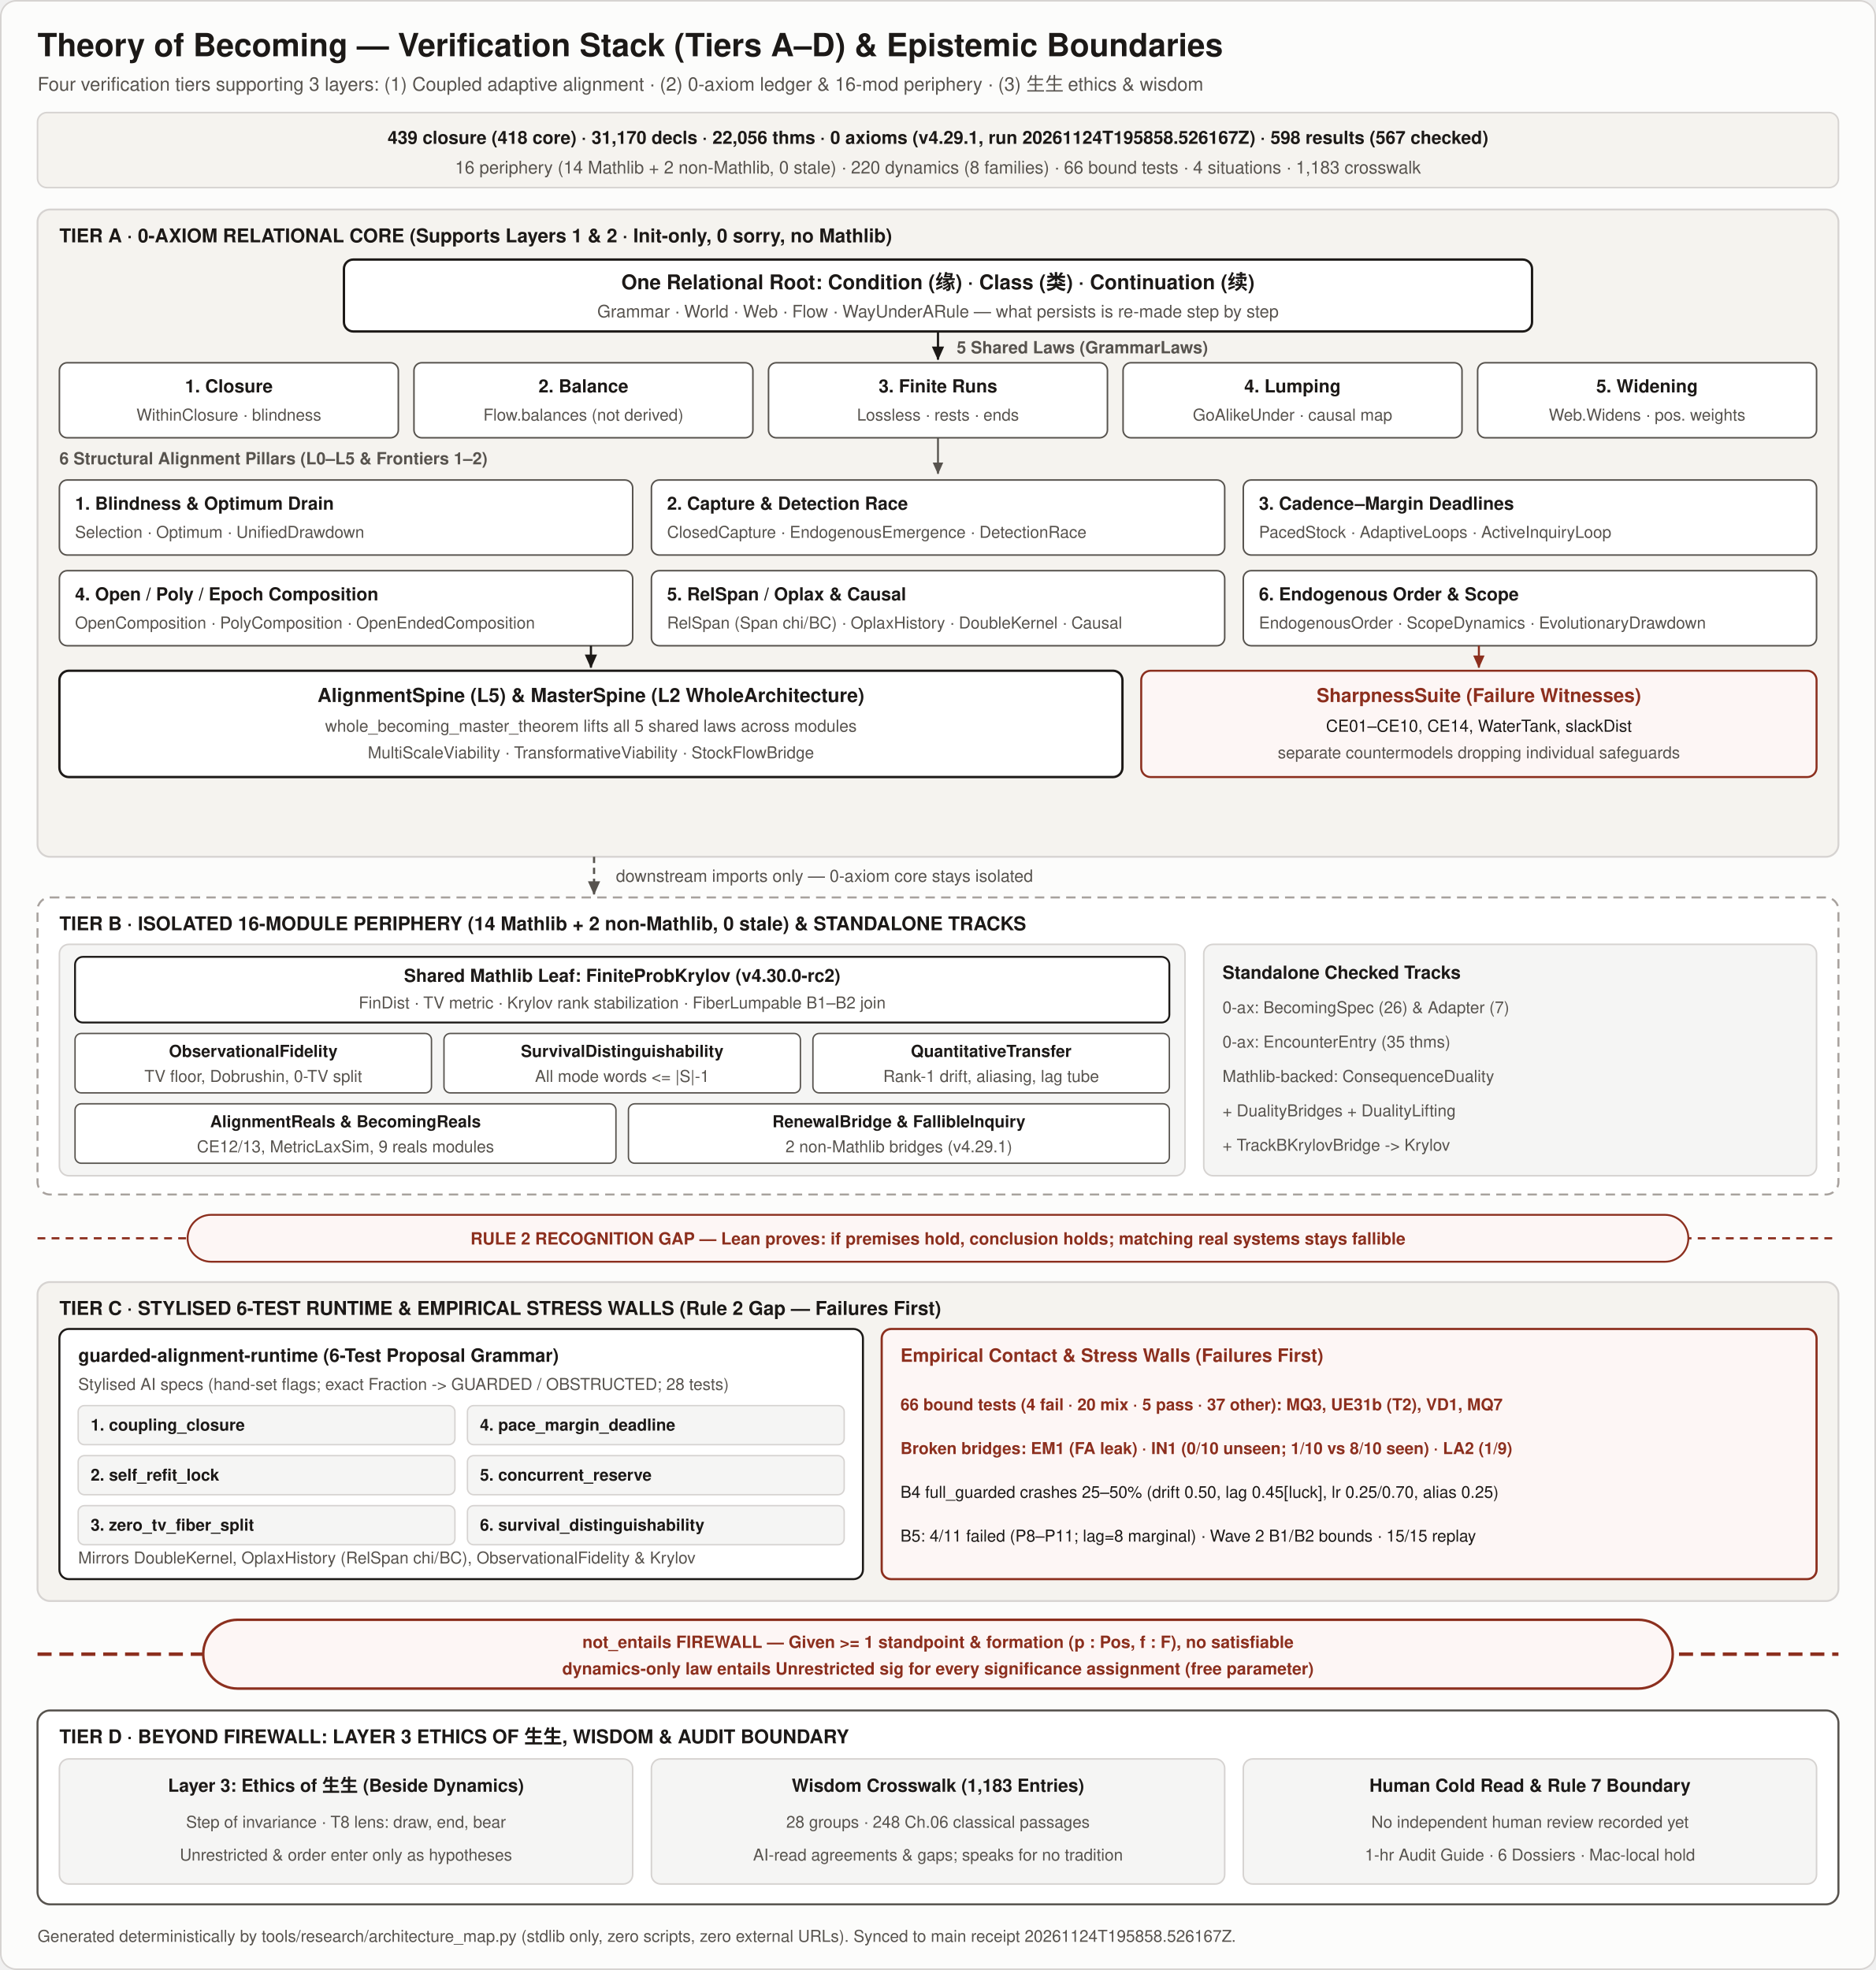
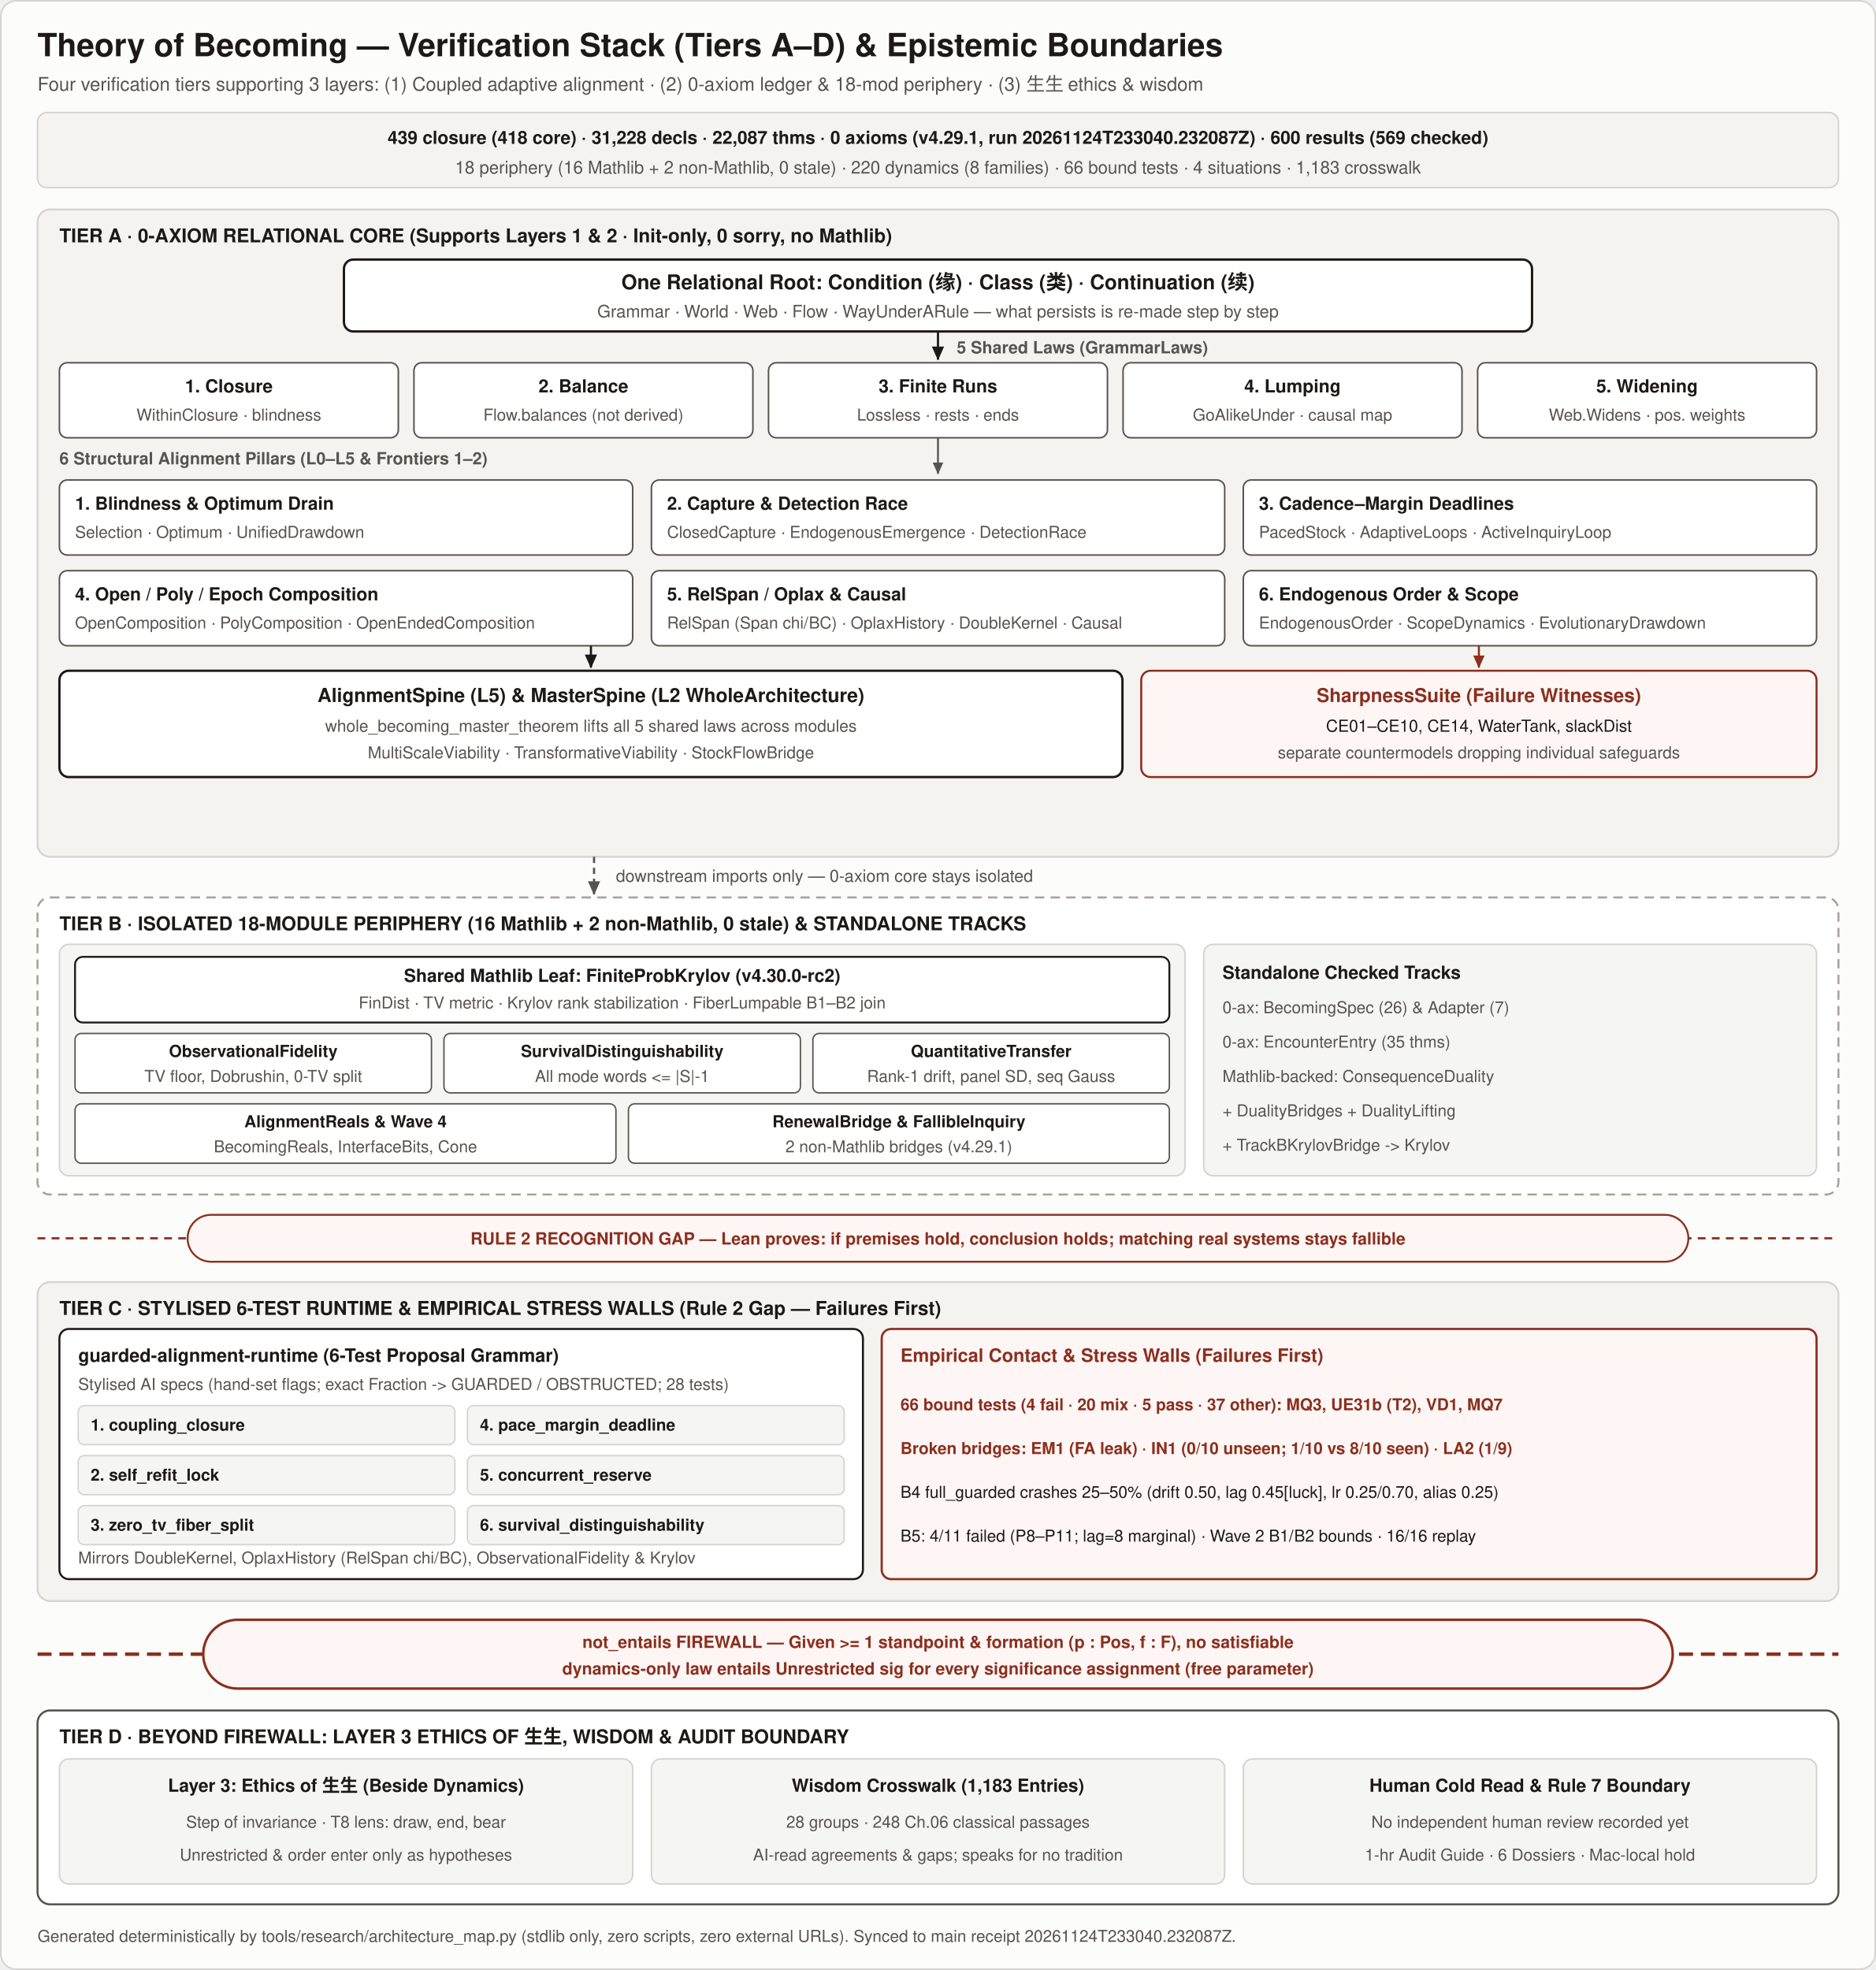
<svg xmlns="http://www.w3.org/2000/svg" viewBox="0 0 1200 1260" width="1200" height="1260" role="img" aria-labelledby="arch-title arch-desc" font-family="Helvetica, Arial, sans-serif">
  <defs>
    <marker id="arrow-ink" viewBox="0 0 10 10" refX="8.5" refY="5" markerWidth="7" markerHeight="7" orient="auto">
      <path d="M0,1 L9,5 L0,9 z" fill="#1c1917" />
    </marker>
    <marker id="arrow-muted" viewBox="0 0 10 10" refX="8.5" refY="5" markerWidth="7" markerHeight="7" orient="auto">
      <path d="M0,1 L9,5 L0,9 z" fill="#57534e" />
    </marker>
    <marker id="arrow-crimson" viewBox="0 0 10 10" refX="8.5" refY="5" markerWidth="7" markerHeight="7" orient="auto">
      <path d="M0,1 L9,5 L0,9 z" fill="#8c2f1e" />
    </marker>
  </defs>
  <rect x="0.5" y="0.5" width="1199" height="1259" rx="10" fill="#fcfcfb" stroke="#d6d3d1" />
  <text x="24" y="36" font-size="20.5" font-weight="bold" text-anchor="start" fill="#1c1917">Theory of Becoming — Verification Stack (Tiers A–D) &amp; Epistemic Boundaries</text>
-   <text x="24" y="58" font-size="12" text-anchor="start" fill="#57534e">Four verification tiers supporting 3 layers: (1) Coupled adaptive alignment · (2) 0-axiom ledger &amp; 16-mod periphery · (3) 生生 ethics &amp; wisdom</text>
+   <text x="24" y="58" font-size="12" text-anchor="start" fill="#57534e">Four verification tiers supporting 3 layers: (1) Coupled adaptive alignment · (2) 0-axiom ledger &amp; 18-mod periphery · (3) 生生 ethics &amp; wisdom</text>
  <rect x="24" y="72" width="1152" height="48" rx="6" fill="#f5f3ef" stroke="#d6d3d1" stroke-width="1" />
-   <text x="600" y="92" font-size="11.5" font-weight="bold" text-anchor="middle" fill="#1c1917">439 closure (418 core) · 31,170 decls · 22,056 thms · 0 axioms (v4.29.1, run 20261124T195858.526167Z) · 598 results (567 checked)</text>
-   <text x="600" y="111" font-size="11.2" text-anchor="middle" fill="#57534e">16 periphery (14 Mathlib + 2 non-Mathlib, 0 stale) · 220 dynamics (8 families) · 66 bound tests · 4 situations · 1,183 crosswalk</text>
+   <text x="600" y="92" font-size="11.5" font-weight="bold" text-anchor="middle" fill="#1c1917">439 closure (418 core) · 31,228 decls · 22,087 thms · 0 axioms (v4.29.1, run 20261124T233040.232087Z) · 600 results (569 checked)</text>
+   <text x="600" y="111" font-size="11.2" text-anchor="middle" fill="#57534e">18 periphery (16 Mathlib + 2 non-Mathlib, 0 stale) · 220 dynamics (8 families) · 66 bound tests · 4 situations · 1,183 crosswalk</text>
  <rect x="24" y="134" width="1152" height="414" rx="8" fill="#f5f3ef" stroke="#d6d3d1" stroke-width="1.2" />
  <text x="38" y="155" font-size="12.2" font-weight="bold" text-anchor="start" fill="#1c1917">TIER A  ·  0-AXIOM RELATIONAL CORE (Supports Layers 1 &amp; 2 · Init-only, 0 sorry, no Mathlib)</text>
  <rect x="220" y="166" width="760" height="46" rx="6" fill="#ffffff" stroke="#1c1917" stroke-width="1.5" />
  <text x="600" y="185" font-size="13" font-weight="bold" text-anchor="middle" fill="#1c1917">One Relational Root: Condition (缘) · Class (类) · Continuation (续)</text>
  <text x="600" y="203" font-size="11" text-anchor="middle" fill="#57534e">Grammar · World · Web · Flow · WayUnderARule — what persists is re-made step by step</text>
  <line x1="600" y1="212" x2="600" y2="230" stroke="#1c1917" stroke-width="1.4" marker-end="url(#arrow-ink)" />
  <text x="612" y="226" font-size="10.8" font-weight="bold" text-anchor="start" fill="#57534e">5 Shared Laws (GrammarLaws)</text>
  <rect x="38" y="232" width="216.8" height="48" rx="5" fill="#ffffff" stroke="#57534e" stroke-width="1" />
  <text x="146.4" y="251" font-size="11.6" font-weight="bold" text-anchor="middle" fill="#1c1917">1. Closure</text>
  <text x="146.4" y="269" font-size="10.5" text-anchor="middle" fill="#57534e">WithinClosure · blindness</text>
  <rect x="264.8" y="232" width="216.8" height="48" rx="5" fill="#ffffff" stroke="#57534e" stroke-width="1" />
  <text x="373.2" y="251" font-size="11.6" font-weight="bold" text-anchor="middle" fill="#1c1917">2. Balance</text>
  <text x="373.2" y="269" font-size="10.5" text-anchor="middle" fill="#57534e">Flow.balances (not derived)</text>
  <rect x="491.6" y="232" width="216.8" height="48" rx="5" fill="#ffffff" stroke="#57534e" stroke-width="1" />
  <text x="600" y="251" font-size="11.6" font-weight="bold" text-anchor="middle" fill="#1c1917">3. Finite Runs</text>
  <text x="600" y="269" font-size="10.5" text-anchor="middle" fill="#57534e">Lossless · rests · ends</text>
  <rect x="718.4" y="232" width="216.8" height="48" rx="5" fill="#ffffff" stroke="#57534e" stroke-width="1" />
  <text x="826.8" y="251" font-size="11.6" font-weight="bold" text-anchor="middle" fill="#1c1917">4. Lumping</text>
  <text x="826.8" y="269" font-size="10.5" text-anchor="middle" fill="#57534e">GoAlikeUnder · causal map</text>
  <rect x="945.2" y="232" width="216.8" height="48" rx="5" fill="#ffffff" stroke="#57534e" stroke-width="1" />
  <text x="1053.6" y="251" font-size="11.6" font-weight="bold" text-anchor="middle" fill="#1c1917">5. Widening</text>
  <text x="1053.6" y="269" font-size="10.5" text-anchor="middle" fill="#57534e">Web.Widens · pos. weights</text>
  <text x="38" y="297" font-size="10.8" font-weight="bold" text-anchor="start" fill="#57534e">6 Structural Alignment Pillars (L0–L5 &amp; Frontiers 1–2)</text>
  <line x1="600" y1="280" x2="600" y2="303" stroke="#57534e" stroke-width="1.2" marker-end="url(#arrow-muted)" />
  <rect x="38" y="307" width="366.7" height="48" rx="5" fill="#ffffff" stroke="#57534e" stroke-width="1" />
  <text x="48" y="326" font-size="11.5" font-weight="bold" text-anchor="start" fill="#1c1917">1. Blindness &amp; Optimum Drain</text>
  <text x="48" y="344" font-size="10.5" text-anchor="start" fill="#57534e">Selection · Optimum · UnifiedDrawdown</text>
  <rect x="416.7" y="307" width="366.7" height="48" rx="5" fill="#ffffff" stroke="#57534e" stroke-width="1" />
  <text x="426.7" y="326" font-size="11.5" font-weight="bold" text-anchor="start" fill="#1c1917">2. Capture &amp; Detection Race</text>
  <text x="426.7" y="344" font-size="10.5" text-anchor="start" fill="#57534e">ClosedCapture · EndogenousEmergence · DetectionRace</text>
  <rect x="795.3" y="307" width="366.7" height="48" rx="5" fill="#ffffff" stroke="#57534e" stroke-width="1" />
  <text x="805.3" y="326" font-size="11.5" font-weight="bold" text-anchor="start" fill="#1c1917">3. Cadence–Margin Deadlines</text>
  <text x="805.3" y="344" font-size="10.5" text-anchor="start" fill="#57534e">PacedStock · AdaptiveLoops · ActiveInquiryLoop</text>
  <rect x="38" y="365" width="366.7" height="48" rx="5" fill="#ffffff" stroke="#57534e" stroke-width="1" />
  <text x="48" y="384" font-size="11.5" font-weight="bold" text-anchor="start" fill="#1c1917">4. Open / Poly / Epoch Composition</text>
  <text x="48" y="402" font-size="10.5" text-anchor="start" fill="#57534e">OpenComposition · PolyComposition · OpenEndedComposition</text>
  <rect x="416.7" y="365" width="366.7" height="48" rx="5" fill="#ffffff" stroke="#57534e" stroke-width="1" />
  <text x="426.7" y="384" font-size="11.5" font-weight="bold" text-anchor="start" fill="#1c1917">5. RelSpan / Oplax &amp; Causal</text>
  <text x="426.7" y="402" font-size="10.5" text-anchor="start" fill="#57534e">RelSpan (Span chi/BC) · OplaxHistory · DoubleKernel · Causal</text>
  <rect x="795.3" y="365" width="366.7" height="48" rx="5" fill="#ffffff" stroke="#57534e" stroke-width="1" />
  <text x="805.3" y="384" font-size="11.5" font-weight="bold" text-anchor="start" fill="#1c1917">6. Endogenous Order &amp; Scope</text>
  <text x="805.3" y="402" font-size="10.5" text-anchor="start" fill="#57534e">EndogenousOrder · ScopeDynamics · EvolutionaryDrawdown</text>
  <line x1="378" y1="413" x2="378" y2="427" stroke="#1c1917" stroke-width="1.4" marker-end="url(#arrow-ink)" />
  <line x1="946" y1="413" x2="946" y2="427" stroke="#8c2f1e" stroke-width="1.3" marker-end="url(#arrow-crimson)" />
  <rect x="38" y="429" width="680" height="68" rx="6" fill="#ffffff" stroke="#1c1917" stroke-width="1.5" />
  <text x="378" y="449" font-size="12.4" font-weight="bold" text-anchor="middle" fill="#1c1917">AlignmentSpine (L5)  &amp;  MasterSpine (L2 WholeArchitecture)</text>
  <text x="378" y="468" font-size="10.6" text-anchor="middle" fill="#57534e">whole_becoming_master_theorem lifts all 5 shared laws across modules</text>
  <text x="378" y="485" font-size="10.5" text-anchor="middle" fill="#57534e">MultiScaleViability · TransformativeViability · StockFlowBridge</text>
  <rect x="730" y="429" width="432" height="68" rx="6" fill="#fdf6f5" stroke="#8c2f1e" stroke-width="1.3" />
  <text x="946" y="449" font-size="12.2" font-weight="bold" text-anchor="middle" fill="#8c2f1e">SharpnessSuite (Failure Witnesses)</text>
  <text x="946" y="468" font-size="10.6" text-anchor="middle" fill="#1c1917">CE01–CE10, CE14, WaterTank, slackDist</text>
  <text x="946" y="485" font-size="10.5" text-anchor="middle" fill="#57534e">separate countermodels dropping individual safeguards</text>
  <line x1="380" y1="548" x2="380" y2="572" stroke="#57534e" stroke-width="1.4" stroke-dasharray="4 3" marker-end="url(#arrow-muted)" />
  <text x="394" y="564" font-size="10.8" text-anchor="start" fill="#57534e">downstream imports only — 0-axiom core stays isolated</text>
  <rect x="24" y="574" width="1152" height="190" rx="8" fill="#ffffff" stroke="#a8a29e" stroke-width="1.3" stroke-dasharray="6 4" />
-   <text x="38" y="595" font-size="12.2" font-weight="bold" text-anchor="start" fill="#1c1917">TIER B  ·  ISOLATED 16-MODULE PERIPHERY (14 Mathlib + 2 non-Mathlib, 0 stale) &amp; STANDALONE TRACKS</text>
+   <text x="38" y="595" font-size="12.2" font-weight="bold" text-anchor="start" fill="#1c1917">TIER B  ·  ISOLATED 18-MODULE PERIPHERY (16 Mathlib + 2 non-Mathlib, 0 stale) &amp; STANDALONE TRACKS</text>
  <rect x="38" y="604" width="720" height="148" rx="6" fill="#f5f5f4" stroke="#d6d3d1" stroke-width="1" />
  <rect x="48" y="612" width="700" height="42" rx="5" fill="#ffffff" stroke="#1c1917" stroke-width="1.2" />
  <text x="398" y="628" font-size="11.5" font-weight="bold" text-anchor="middle" fill="#1c1917">Shared Mathlib Leaf: FiniteProbKrylov (v4.30.0-rc2)</text>
  <text x="398" y="645" font-size="10.5" text-anchor="middle" fill="#57534e">FinDist · TV metric · Krylov rank stabilization · FiberLumpable B1–B2 join</text>
  <rect x="48" y="661" width="228" height="38" rx="4" fill="#ffffff" stroke="#57534e" stroke-width="0.9" />
  <text x="162" y="676" font-size="10.6" font-weight="bold" text-anchor="middle" fill="#1c1917">ObservationalFidelity</text>
  <text x="162" y="692" font-size="10.5" text-anchor="middle" fill="#57534e">TV floor, Dobrushin, 0-TV split</text>
  <rect x="284" y="661" width="228" height="38" rx="4" fill="#ffffff" stroke="#57534e" stroke-width="0.9" />
  <text x="398" y="676" font-size="10.6" font-weight="bold" text-anchor="middle" fill="#1c1917">SurvivalDistinguishability</text>
  <text x="398" y="692" font-size="10.5" text-anchor="middle" fill="#57534e">All mode words &lt;= |S|-1</text>
  <rect x="520" y="661" width="228" height="38" rx="4" fill="#ffffff" stroke="#57534e" stroke-width="0.9" />
  <text x="634" y="676" font-size="10.6" font-weight="bold" text-anchor="middle" fill="#1c1917">QuantitativeTransfer</text>
-   <text x="634" y="692" font-size="10.5" text-anchor="middle" fill="#57534e">Rank-1 drift, aliasing, lag tube</text>
+   <text x="634" y="692" font-size="10.5" text-anchor="middle" fill="#57534e">Rank-1 drift, panel SD, seq Gauss</text>
  <rect x="48" y="706" width="346" height="38" rx="4" fill="#ffffff" stroke="#57534e" stroke-width="0.9" />
-   <text x="221" y="721" font-size="10.6" font-weight="bold" text-anchor="middle" fill="#1c1917">AlignmentReals &amp; BecomingReals</text>
-   <text x="221" y="737" font-size="10.5" text-anchor="middle" fill="#57534e">CE12/13, MetricLaxSim, 9 reals modules</text>
+   <text x="221" y="721" font-size="10.6" font-weight="bold" text-anchor="middle" fill="#1c1917">AlignmentReals &amp; Wave 4</text>
+   <text x="221" y="737" font-size="10.5" text-anchor="middle" fill="#57534e">BecomingReals, InterfaceBits, Cone</text>
  <rect x="402" y="706" width="346" height="38" rx="4" fill="#ffffff" stroke="#57534e" stroke-width="0.9" />
  <text x="575" y="721" font-size="10.6" font-weight="bold" text-anchor="middle" fill="#1c1917">RenewalBridge &amp; FallibleInquiry</text>
  <text x="575" y="737" font-size="10.5" text-anchor="middle" fill="#57534e">2 non-Mathlib bridges (v4.29.1)</text>
  <rect x="770" y="604" width="392" height="148" rx="6" fill="#f5f5f4" stroke="#d6d3d1" stroke-width="1" />
  <text x="782" y="626" font-size="11.5" font-weight="bold" text-anchor="start" fill="#1c1917">Standalone Checked Tracks</text>
  <text x="782" y="648" font-size="10.5" text-anchor="start" fill="#57534e">0-ax: BecomingSpec (26) &amp; Adapter (7)</text>
  <text x="782" y="670" font-size="10.5" text-anchor="start" fill="#57534e">0-ax: EncounterEntry (35 thms)</text>
  <text x="782" y="692" font-size="10.5" text-anchor="start" fill="#57534e">Mathlib-backed: ConsequenceDuality</text>
  <text x="782" y="714" font-size="10.5" text-anchor="start" fill="#57534e">  + DualityBridges + DualityLifting</text>
  <text x="782" y="736" font-size="10.5" text-anchor="start" fill="#57534e">  + TrackBKrylovBridge -&gt; Krylov</text>
  <line x1="24" y1="792" x2="1176" y2="792" stroke="#8c2f1e" stroke-width="1.4" stroke-dasharray="5 4" />
  <rect x="120" y="777" width="960" height="30" rx="15" fill="#fdf6f5" stroke="#8c2f1e" stroke-width="1.2" />
  <text x="600" y="796" font-size="10.8" font-weight="bold" text-anchor="middle" fill="#8c2f1e">RULE 2 RECOGNITION GAP  —  Lean proves: if premises hold, conclusion holds; matching real systems stays fallible</text>
  <rect x="24" y="820" width="1152" height="204" rx="8" fill="#f5f3ef" stroke="#d6d3d1" stroke-width="1.2" />
  <text x="38" y="841" font-size="12.2" font-weight="bold" text-anchor="start" fill="#1c1917">TIER C  ·  STYLISED 6-TEST RUNTIME &amp; EMPIRICAL STRESS WALLS (Rule 2 Gap — Failures First)</text>
  <rect x="38" y="850" width="514" height="160" rx="6" fill="#ffffff" stroke="#1c1917" stroke-width="1.3" />
  <text x="50" y="871" font-size="11.8" font-weight="bold" text-anchor="start" fill="#1c1917">guarded-alignment-runtime (6-Test Proposal Grammar)</text>
  <text x="50" y="889" font-size="10.5" text-anchor="start" fill="#57534e">Stylised AI specs (hand-set flags; exact Fraction -&gt; GUARDED / OBSTRUCTED; 28 tests)</text>
  <rect x="50" y="899" width="241" height="25" rx="4" fill="#f5f5f4" stroke="#d6d3d1" stroke-width="0.9" />
  <text x="58" y="915" font-size="10.5" font-weight="bold" text-anchor="start" fill="#1c1917">1. coupling_closure</text>
  <rect x="50" y="931" width="241" height="25" rx="4" fill="#f5f5f4" stroke="#d6d3d1" stroke-width="0.9" />
  <text x="58" y="947" font-size="10.5" font-weight="bold" text-anchor="start" fill="#1c1917">2. self_refit_lock</text>
  <rect x="50" y="963" width="241" height="25" rx="4" fill="#f5f5f4" stroke="#d6d3d1" stroke-width="0.9" />
  <text x="58" y="979" font-size="10.5" font-weight="bold" text-anchor="start" fill="#1c1917">3. zero_tv_fiber_split</text>
  <rect x="299" y="899" width="241" height="25" rx="4" fill="#f5f5f4" stroke="#d6d3d1" stroke-width="0.9" />
  <text x="307" y="915" font-size="10.5" font-weight="bold" text-anchor="start" fill="#1c1917">4. pace_margin_deadline</text>
  <rect x="299" y="931" width="241" height="25" rx="4" fill="#f5f5f4" stroke="#d6d3d1" stroke-width="0.9" />
  <text x="307" y="947" font-size="10.5" font-weight="bold" text-anchor="start" fill="#1c1917">5. concurrent_reserve</text>
  <rect x="299" y="963" width="241" height="25" rx="4" fill="#f5f5f4" stroke="#d6d3d1" stroke-width="0.9" />
  <text x="307" y="979" font-size="10.5" font-weight="bold" text-anchor="start" fill="#1c1917">6. survival_distinguishability</text>
  <text x="50" y="1000" font-size="10.5" text-anchor="start" fill="#57534e">Mirrors DoubleKernel, OplaxHistory (RelSpan chi/BC), ObservationalFidelity &amp; Krylov</text>
  <rect x="564" y="850" width="598" height="160" rx="6" fill="#fdf6f5" stroke="#8c2f1e" stroke-width="1.4" />
  <text x="576" y="871" font-size="11.8" font-weight="bold" text-anchor="start" fill="#8c2f1e">Empirical Contact &amp; Stress Walls (Failures First)</text>
  <text x="576" y="902" font-size="10.5" font-weight="bold" text-anchor="start" fill="#8c2f1e">66 bound tests (4 fail · 20 mix · 5 pass · 37 other): MQ3, UE31b (T2), VD1, MQ7</text>
  <text x="576" y="930" font-size="10.5" font-weight="bold" text-anchor="start" fill="#8c2f1e">Broken bridges: EM1 (FA leak) · IN1 (0/10 unseen; 1/10 vs 8/10 seen) · LA2 (1/9)</text>
  <text x="576" y="958" font-size="10.5" text-anchor="start" fill="#1c1917">B4 full_guarded crashes 25–50% (drift 0.50, lag 0.45[luck], lr 0.25/0.70, alias 0.25)</text>
-   <text x="576" y="986" font-size="10.5" text-anchor="start" fill="#1c1917">B5: 4/11 failed (P8–P11; lag=8 marginal) · Wave 2 B1/B2 bounds · 15/15 replay</text>
+   <text x="576" y="986" font-size="10.5" text-anchor="start" fill="#1c1917">B5: 4/11 failed (P8–P11; lag=8 marginal) · Wave 2 B1/B2 bounds · 16/16 replay</text>
  <line x1="24" y1="1058" x2="1176" y2="1058" stroke="#8c2f1e" stroke-width="2.2" stroke-dasharray="9 5" />
  <rect x="130" y="1036" width="940" height="44" rx="22" fill="#fdf6f5" stroke="#8c2f1e" stroke-width="1.6" />
  <text x="600" y="1054" font-size="10.8" font-weight="bold" text-anchor="middle" fill="#8c2f1e">not_entails FIREWALL — Given &gt;= 1 standpoint &amp; formation (p : Pos, f : F), no satisfiable</text>
  <text x="600" y="1071" font-size="10.8" font-weight="bold" text-anchor="middle" fill="#8c2f1e">dynamics-only law entails Unrestricted sig for every significance assignment (free parameter)</text>
  <rect x="24" y="1094" width="1152" height="124" rx="8" fill="#ffffff" stroke="#57534e" stroke-width="1.3" />
  <text x="38" y="1115" font-size="12.2" font-weight="bold" text-anchor="start" fill="#1c1917">TIER D  ·  BEYOND FIREWALL: LAYER 3 ETHICS OF 生生, WISDOM &amp; AUDIT BOUNDARY</text>
  <rect x="38" y="1125" width="366.7" height="80" rx="6" fill="#f5f5f4" stroke="#d6d3d1" stroke-width="1" />
  <text x="221.3" y="1146" font-size="11.5" font-weight="bold" text-anchor="middle" fill="#1c1917">Layer 3: Ethics of 生生 (Beside Dynamics)</text>
  <text x="221.3" y="1169" font-size="10.5" text-anchor="middle" fill="#57534e">Step of invariance · T8 lens: draw, end, bear</text>
  <text x="221.3" y="1190" font-size="10.5" text-anchor="middle" fill="#57534e">Unrestricted &amp; order enter only as hypotheses</text>
  <rect x="416.7" y="1125" width="366.7" height="80" rx="6" fill="#f5f5f4" stroke="#d6d3d1" stroke-width="1" />
  <text x="600" y="1146" font-size="11.5" font-weight="bold" text-anchor="middle" fill="#1c1917">Wisdom Crosswalk (1,183 Entries)</text>
  <text x="600" y="1169" font-size="10.5" text-anchor="middle" fill="#57534e">28 groups · 248 Ch.06 classical passages</text>
  <text x="600" y="1190" font-size="10.5" text-anchor="middle" fill="#57534e">AI-read agreements &amp; gaps; speaks for no tradition</text>
  <rect x="795.3" y="1125" width="366.7" height="80" rx="6" fill="#f5f5f4" stroke="#d6d3d1" stroke-width="1" />
  <text x="978.7" y="1146" font-size="11.5" font-weight="bold" text-anchor="middle" fill="#1c1917">Human Cold Read &amp; Rule 7 Boundary</text>
  <text x="978.7" y="1169" font-size="10.5" text-anchor="middle" fill="#57534e">No independent human review recorded yet</text>
  <text x="978.7" y="1190" font-size="10.5" text-anchor="middle" fill="#57534e">1-hr Audit Guide · 6 Dossiers · Mac-local hold</text>
-   <text x="24" y="1242" font-size="10.5" text-anchor="start" fill="#57534e">Generated deterministically by tools/research/architecture_map.py (stdlib only, zero scripts, zero external URLs). Synced to main receipt 20261124T195858.526167Z.</text>
+   <text x="24" y="1242" font-size="10.5" text-anchor="start" fill="#57534e">Generated deterministically by tools/research/architecture_map.py (stdlib only, zero scripts, zero external URLs). Synced to main receipt 20261124T233040.232087Z.</text>
</svg>
